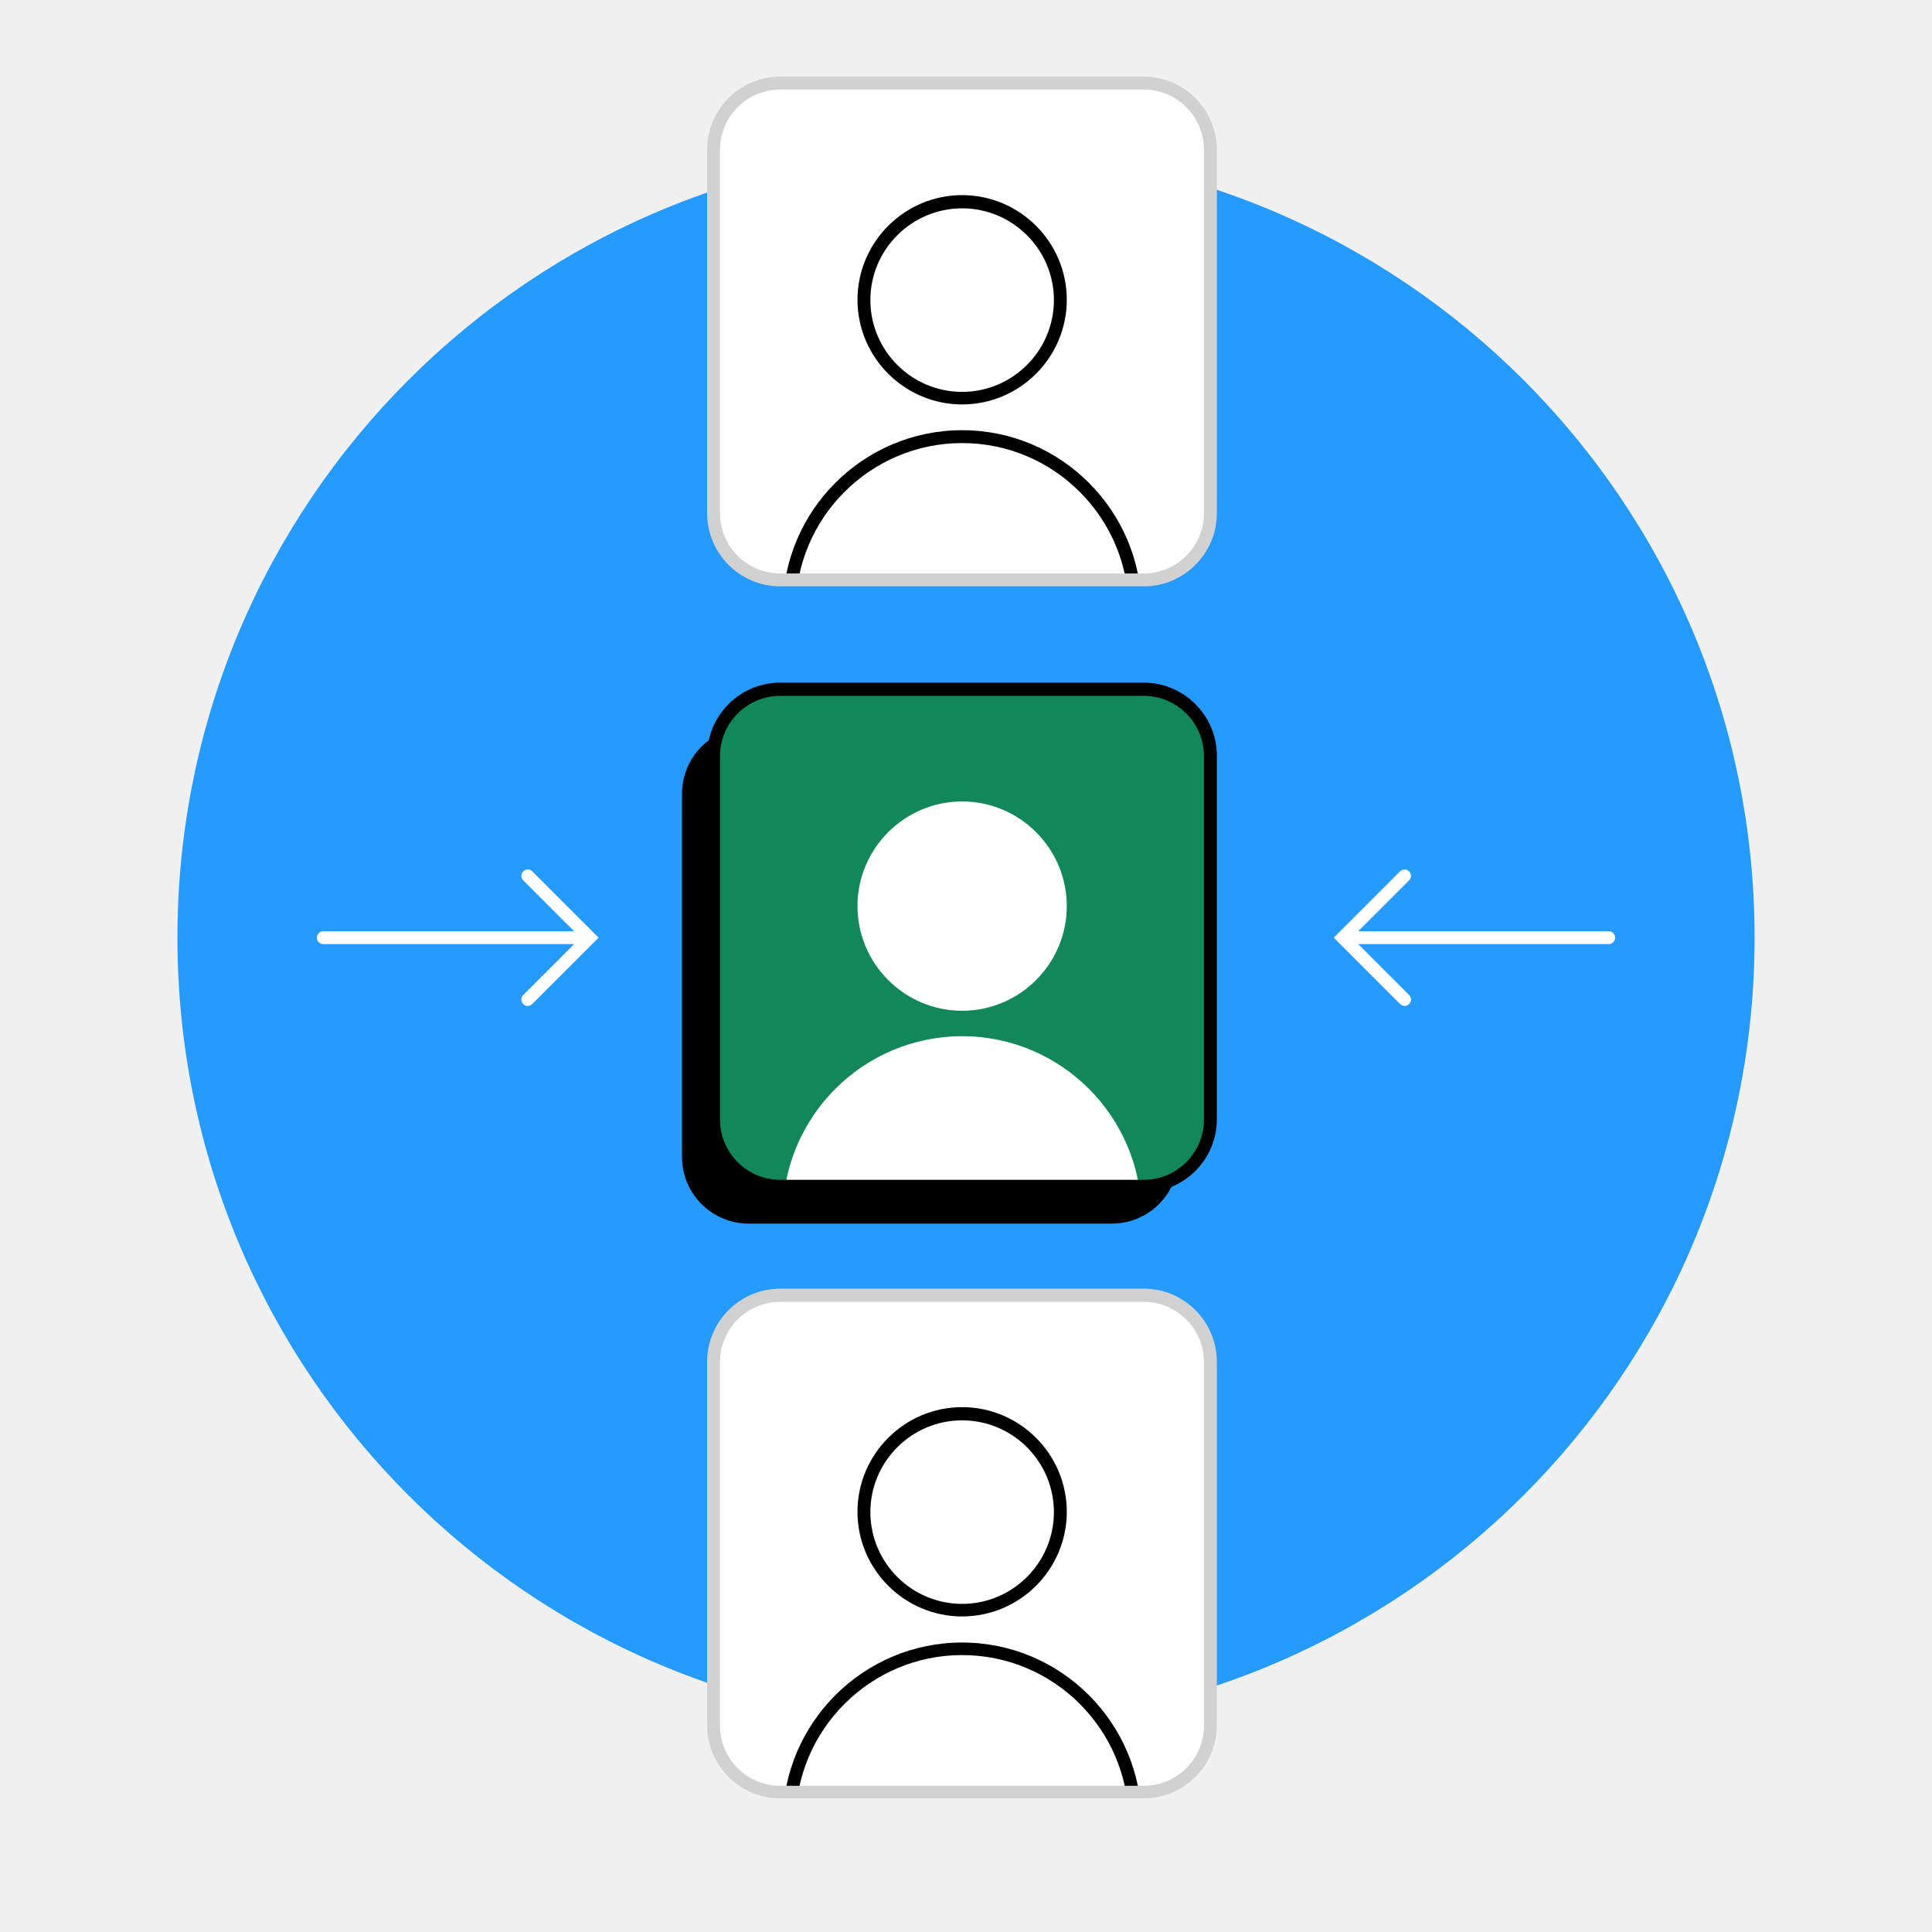
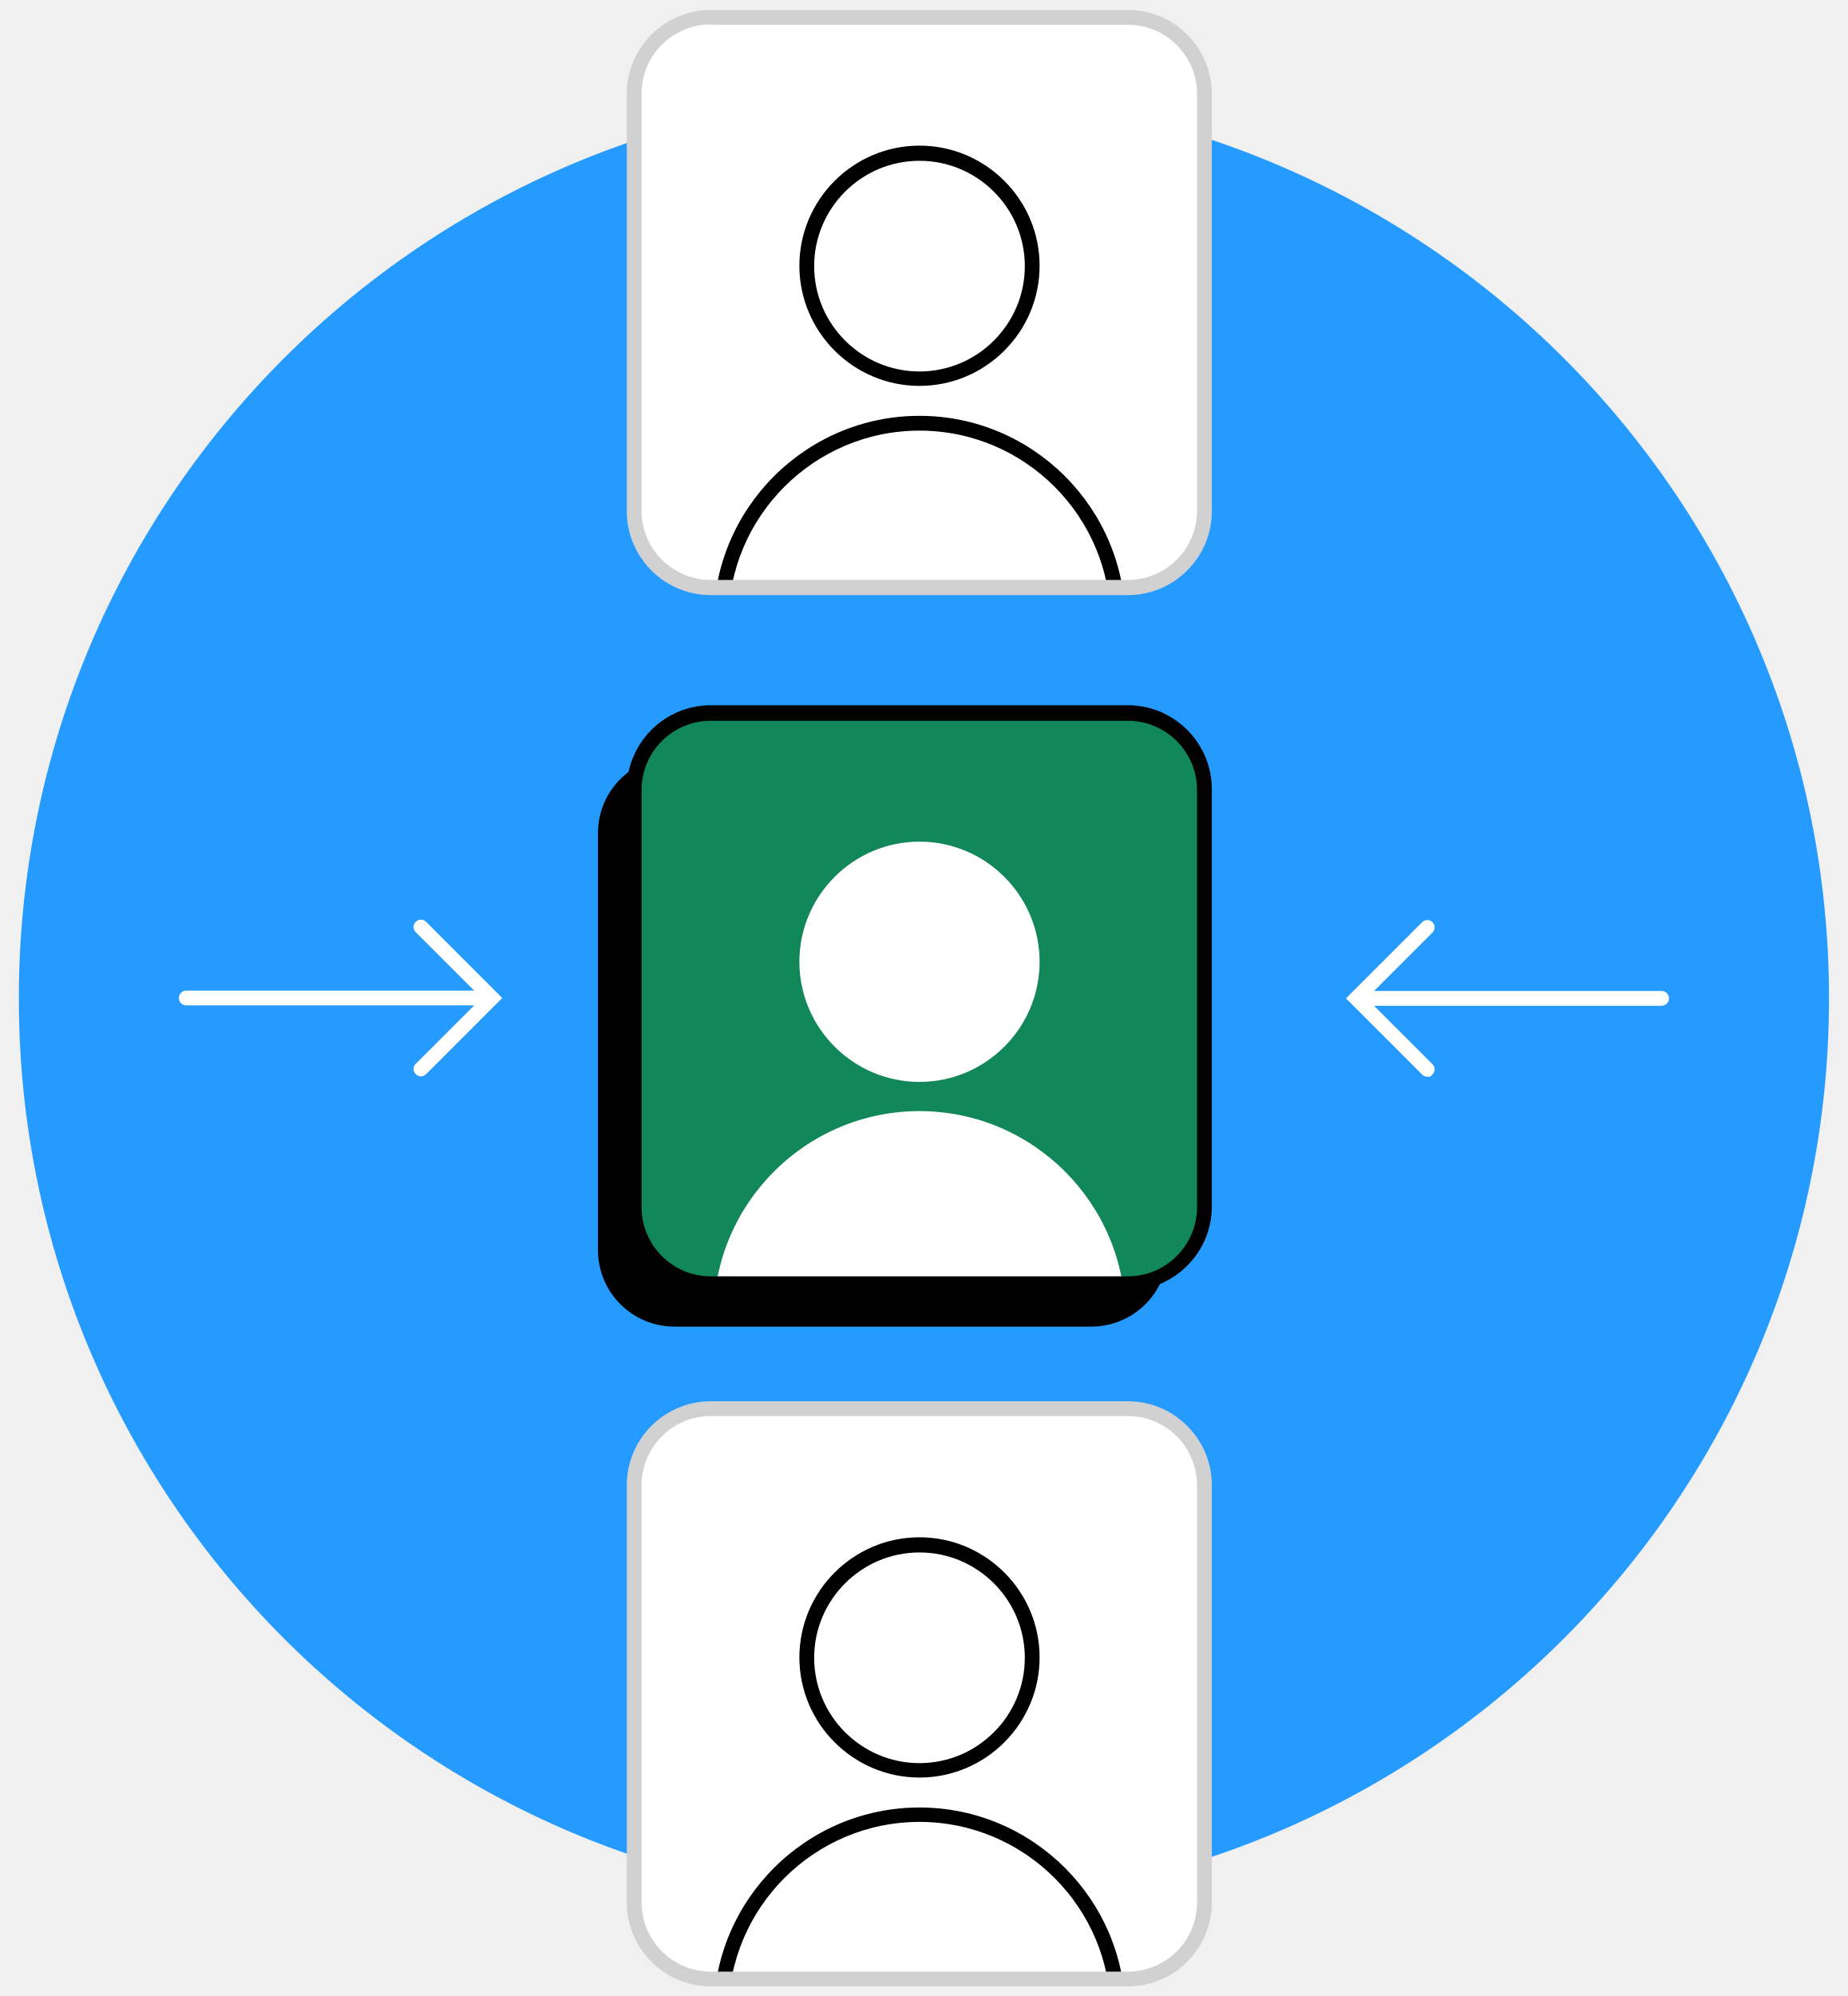
- <svg xmlns="http://www.w3.org/2000/svg" version="1.1" viewBox="0 0 600 600">
+ <svg xmlns="http://www.w3.org/2000/svg" id="Layer_1" version="1.1" viewBox="0 0 500 540">
  <defs>
    <style>
-       .cls-1 {
-         fill: #259aff;
+       .st0 {
+         fill: none;
      }

-       .cls-2 {
+       .st1 {
        clip-path: url(#clippath-1);
      }

-       .cls-3 {
+       .st2 {
        clip-path: url(#clippath-2);
      }

-       .cls-4 {
+       .st3 {
        fill: #fff;
      }

-       .cls-5 {
+       .st4 {
        fill: #11875a;
      }

-       .cls-6 {
+       .st5 {
        fill: #d1d1d1;
      }

-       .cls-7 {
+       .st6 {
        clip-path: url(#clippath);
+       }
+ 
+       .st7 {
+         fill: #259aff;
      }
    </style>
    <clipPath id="clippath">
-       <rect class="cls-4" x="221.6" y="25.8" width="154.2" height="154.2" rx="20.7" ry="20.7" />
+       <rect class="st0" x="171.6" y="4.7" width="154.2" height="154.2" rx="20.7" ry="20.7" />
    </clipPath>
    <clipPath id="clippath-1">
-       <rect class="cls-5" x="221.6" y="214.1" width="154.2" height="154.2" rx="20.7" ry="20.7" />
+       <rect class="st0" x="171.6" y="193" width="154.2" height="154.2" rx="20.7" ry="20.7" />
    </clipPath>
    <clipPath id="clippath-2">
-       <rect class="cls-4" x="221.6" y="402.3" width="154.2" height="154.2" rx="20.7" ry="20.7" />
+       <rect class="st0" x="171.6" y="381.1" width="154.2" height="154.2" rx="20.7" ry="20.7" />
    </clipPath>
  </defs>
-   <g>
-     <g id="Outlined_-_dark_mode">
+   <g id="Outlined_-_dark_mode">
+     <g>
+       <circle class="st7" cx="250" cy="270.1" r="244.9" />
+       <rect x="161.8" y="204.7" width="154.2" height="154.2" rx="20.7" ry="20.7" />
      <g>
-         <circle class="cls-1" cx="300" cy="291.2" r="244.9" />
-         <rect x="211.8" y="225.8" width="154.2" height="154.2" rx="20.7" ry="20.7" />
-         <g>
-           <rect class="cls-4" x="221.6" y="25.8" width="154.2" height="154.2" rx="20.7" ry="20.7" />
-           <g class="cls-7">
-             <g>
-               <path d="M298.8,125.6c-17.9,0-32.5-14.6-32.5-32.5s14.6-32.5,32.5-32.5,32.5,14.6,32.5,32.5-14.6,32.5-32.5,32.5ZM298.8,64.7c-15.7,0-28.5,12.8-28.5,28.5s12.8,28.5,28.5,28.5,28.5-12.8,28.5-28.5-12.8-28.5-28.5-28.5Z" />
-               <path d="M298.8,245c-30.7,0-55.7-25-55.7-55.7s25-55.7,55.7-55.7,55.7,25,55.7,55.7-25,55.7-55.7,55.7ZM298.8,137.6c-28.5,0-51.7,23.2-51.7,51.7s23.2,51.7,51.7,51.7,51.7-23.2,51.7-51.7-23.2-51.7-51.7-51.7Z" />
-             </g>
+         <rect class="st3" x="171.6" y="4.6" width="154.2" height="154.2" rx="20.7" ry="20.7" />
+         <g class="st6">
+           <g>
+             <path d="M248.8,104.4c-17.9,0-32.5-14.6-32.5-32.5s14.6-32.5,32.5-32.5,32.5,14.6,32.5,32.5-14.6,32.5-32.5,32.5ZM248.8,43.5c-15.7,0-28.5,12.8-28.5,28.5s12.8,28.5,28.5,28.5,28.5-12.8,28.5-28.5-12.8-28.5-28.5-28.5Z" />
+             <path d="M248.8,223.9c-30.7,0-55.7-25-55.7-55.7s25-55.7,55.7-55.7,55.7,25,55.7,55.7-25,55.7-55.7,55.7ZM248.8,116.5c-28.5,0-51.7,23.2-51.7,51.7s23.2,51.7,51.7,51.7,51.7-23.2,51.7-51.7-23.2-51.7-51.7-51.7Z" />
          </g>
        </g>
-         <g>
-           <rect class="cls-5" x="221.6" y="214.1" width="154.2" height="154.2" rx="20.7" ry="20.7" />
-           <g class="cls-2">
-             <path class="cls-4" d="M266.3,281.4c0-17.9,14.6-32.5,32.5-32.5s32.5,14.6,32.5,32.5-14.6,32.5-32.5,32.5-32.5-14.6-32.5-32.5ZM298.8,321.8c-30.7,0-55.7,25-55.7,55.7s25,55.7,55.7,55.7,55.7-25,55.7-55.7-25-55.7-55.7-55.7Z" />
+       </g>
+       <g>
+         <rect class="st4" x="171.6" y="193" width="154.2" height="154.2" rx="20.7" ry="20.7" />
+         <g class="st1">
+           <path class="st3" d="M216.3,260.2c0-17.9,14.6-32.5,32.5-32.5s32.5,14.6,32.5,32.5-14.6,32.5-32.5,32.5-32.5-14.6-32.5-32.5ZM248.8,300.6c-30.7,0-55.7,25-55.7,55.7s25,55.7,55.7,55.7,55.7-25,55.7-55.7-25-55.7-55.7-55.7Z" />
+         </g>
+       </g>
+       <g>
+         <rect class="st3" x="171.6" y="381.1" width="154.2" height="154.2" rx="20.7" ry="20.7" />
+         <g class="st2">
+           <g>
+             <path d="M248.8,480.9c-17.9,0-32.5-14.6-32.5-32.5s14.6-32.5,32.5-32.5,32.5,14.6,32.5,32.5-14.6,32.5-32.5,32.5ZM248.8,420c-15.7,0-28.5,12.8-28.5,28.5s12.8,28.5,28.5,28.5,28.5-12.8,28.5-28.5-12.8-28.5-28.5-28.5Z" />
+             <path d="M248.8,600.4c-30.7,0-55.7-25-55.7-55.7s25-55.7,55.7-55.7,55.7,25,55.7,55.7-25,55.7-55.7,55.7ZM248.8,492.9c-28.5,0-51.7,23.2-51.7,51.7s23.2,51.7,51.7,51.7,51.7-23.2,51.7-51.7-23.2-51.7-51.7-51.7Z" />
          </g>
        </g>
-         <g>
-           <rect class="cls-4" x="221.6" y="402.3" width="154.2" height="154.2" rx="20.7" ry="20.7" />
-           <g class="cls-3">
-             <g>
-               <path d="M298.8,502c-17.9,0-32.5-14.6-32.5-32.5s14.6-32.5,32.5-32.5,32.5,14.6,32.5,32.5-14.6,32.5-32.5,32.5ZM298.8,441.1c-15.7,0-28.5,12.8-28.5,28.5s12.8,28.5,28.5,28.5,28.5-12.8,28.5-28.5-12.8-28.5-28.5-28.5Z" />
-               <path d="M298.8,621.5c-30.7,0-55.7-25-55.7-55.7s25-55.7,55.7-55.7,55.7,25,55.7,55.7-25,55.7-55.7,55.7ZM298.8,514c-28.5,0-51.7,23.2-51.7,51.7s23.2,51.7,51.7,51.7,51.7-23.2,51.7-51.7-23.2-51.7-51.7-51.7Z" />
-             </g>
-           </g>
-         </g>
-         <path class="cls-4" d="M501.6,291.2c0,1.1-.9,2-2,2h-77.8l15.8,15.8c.8.8.8,2,0,2.8-.4.4-.9.6-1.4.6s-1-.2-1.4-.6l-19.2-19.2s0,0,0,0l-1.4-1.4,1.4-1.4s0,0,0,0l19.2-19.2c.8-.8,2-.8,2.8,0,.8.8.8,2,0,2.8l-15.8,15.8h77.8c1.1,0,2,.9,2,2ZM184.5,289.8s0,0,0,0l-19.2-19.2c-.8-.8-2-.8-2.8,0-.8.8-.8,2,0,2.8l15.8,15.8h-77.9c-1.1,0-2,.9-2,2s.9,2,2,2h77.9l-15.8,15.8c-.8.8-.8,2,0,2.8.4.4.9.6,1.4.6s1-.2,1.4-.6l19.2-19.2s0,0,0,0l1.4-1.4-1.4-1.4Z" />
-         <path class="cls-6" d="M355.2,182.1h-112.9c-12.5,0-22.7-10.2-22.7-22.7V46.5c0-12.5,10.2-22.7,22.7-22.7h112.9c12.5,0,22.7,10.2,22.7,22.7v112.9c0,12.5-10.2,22.7-22.7,22.7ZM242.3,27.8c-10.3,0-18.7,8.4-18.7,18.7v112.9c0,10.3,8.4,18.7,18.7,18.7h112.9c10.3,0,18.7-8.4,18.7-18.7V46.5c0-10.3-8.4-18.7-18.7-18.7h-112.9Z" />
-         <path d="M355.2,370.3h-112.9c-12.5,0-22.7-10.2-22.7-22.7v-112.9c0-12.5,10.2-22.7,22.7-22.7h112.9c12.5,0,22.7,10.2,22.7,22.7v112.9c0,12.5-10.2,22.7-22.7,22.7ZM242.3,216.1c-10.3,0-18.7,8.4-18.7,18.7v112.9c0,10.3,8.4,18.7,18.7,18.7h112.9c10.3,0,18.7-8.4,18.7-18.7v-112.9c0-10.3-8.4-18.7-18.7-18.7h-112.9Z" />
-         <path class="cls-6" d="M355.2,558.5h-112.9c-12.5,0-22.7-10.2-22.7-22.7v-112.9c0-12.5,10.2-22.7,22.7-22.7h112.9c12.5,0,22.7,10.2,22.7,22.7v112.9c0,12.5-10.2,22.7-22.7,22.7ZM242.3,404.3c-10.3,0-18.7,8.4-18.7,18.7v112.9c0,10.3,8.4,18.7,18.7,18.7h112.9c10.3,0,18.7-8.4,18.7-18.7v-112.9c0-10.3-8.4-18.7-18.7-18.7h-112.9Z" />
      </g>
+       <path class="st3" d="M451.6,270.1c0,1.1-.9,2-2,2h-77.8l15.8,15.8c.8.8.8,2,0,2.8s-.9.6-1.4.6-1-.2-1.4-.6l-19.2-19.2h0l-1.4-1.4,1.4-1.4h0l19.2-19.2c.8-.8,2-.8,2.8,0s.8,2,0,2.8l-15.8,15.8h77.8c1.1,0,2,.9,2,2h0ZM134.5,268.6h0l-19.2-19.2c-.8-.8-2-.8-2.8,0s-.8,2,0,2.8l15.8,15.8H50.4c-1.1,0-2,.9-2,2s.9,2,2,2h77.9l-15.8,15.8c-.8.8-.8,2,0,2.8.4.4.9.6,1.4.6s1-.2,1.4-.6l19.2-19.2h0l1.4-1.4-1.4-1.4h0Z" />
+       <path class="st5" d="M305.2,161h-112.9c-12.5,0-22.7-10.2-22.7-22.7V25.4c0-12.5,10.2-22.7,22.7-22.7h112.9c12.5,0,22.7,10.2,22.7,22.7v112.9c0,12.5-10.2,22.7-22.7,22.7h0ZM192.3,6.6c-10.3,0-18.7,8.4-18.7,18.7v112.9c0,10.3,8.4,18.7,18.7,18.7h112.9c10.3,0,18.7-8.4,18.7-18.7V25.4c0-10.3-8.4-18.7-18.7-18.7h-112.9Z" />
+       <path d="M305.2,349.1h-112.9c-12.5,0-22.7-10.2-22.7-22.7v-112.9c0-12.5,10.2-22.7,22.7-22.7h112.9c12.5,0,22.7,10.2,22.7,22.7v112.9c0,12.5-10.2,22.7-22.7,22.7ZM192.3,195c-10.3,0-18.7,8.4-18.7,18.7v112.9c0,10.3,8.4,18.7,18.7,18.7h112.9c10.3,0,18.7-8.4,18.7-18.7v-112.9c0-10.3-8.4-18.7-18.7-18.7h-112.9Z" />
+       <path class="st5" d="M305.2,537.4h-112.9c-12.5,0-22.7-10.2-22.7-22.7v-112.9c0-12.5,10.2-22.7,22.7-22.7h112.9c12.5,0,22.7,10.2,22.7,22.7v112.9c0,12.5-10.2,22.7-22.7,22.7ZM192.3,383.1c-10.3,0-18.7,8.4-18.7,18.7v112.9c0,10.3,8.4,18.7,18.7,18.7h112.9c10.3,0,18.7-8.4,18.7-18.7v-112.9c0-10.3-8.4-18.7-18.7-18.7h-112.9Z" />
    </g>
  </g>
</svg>
